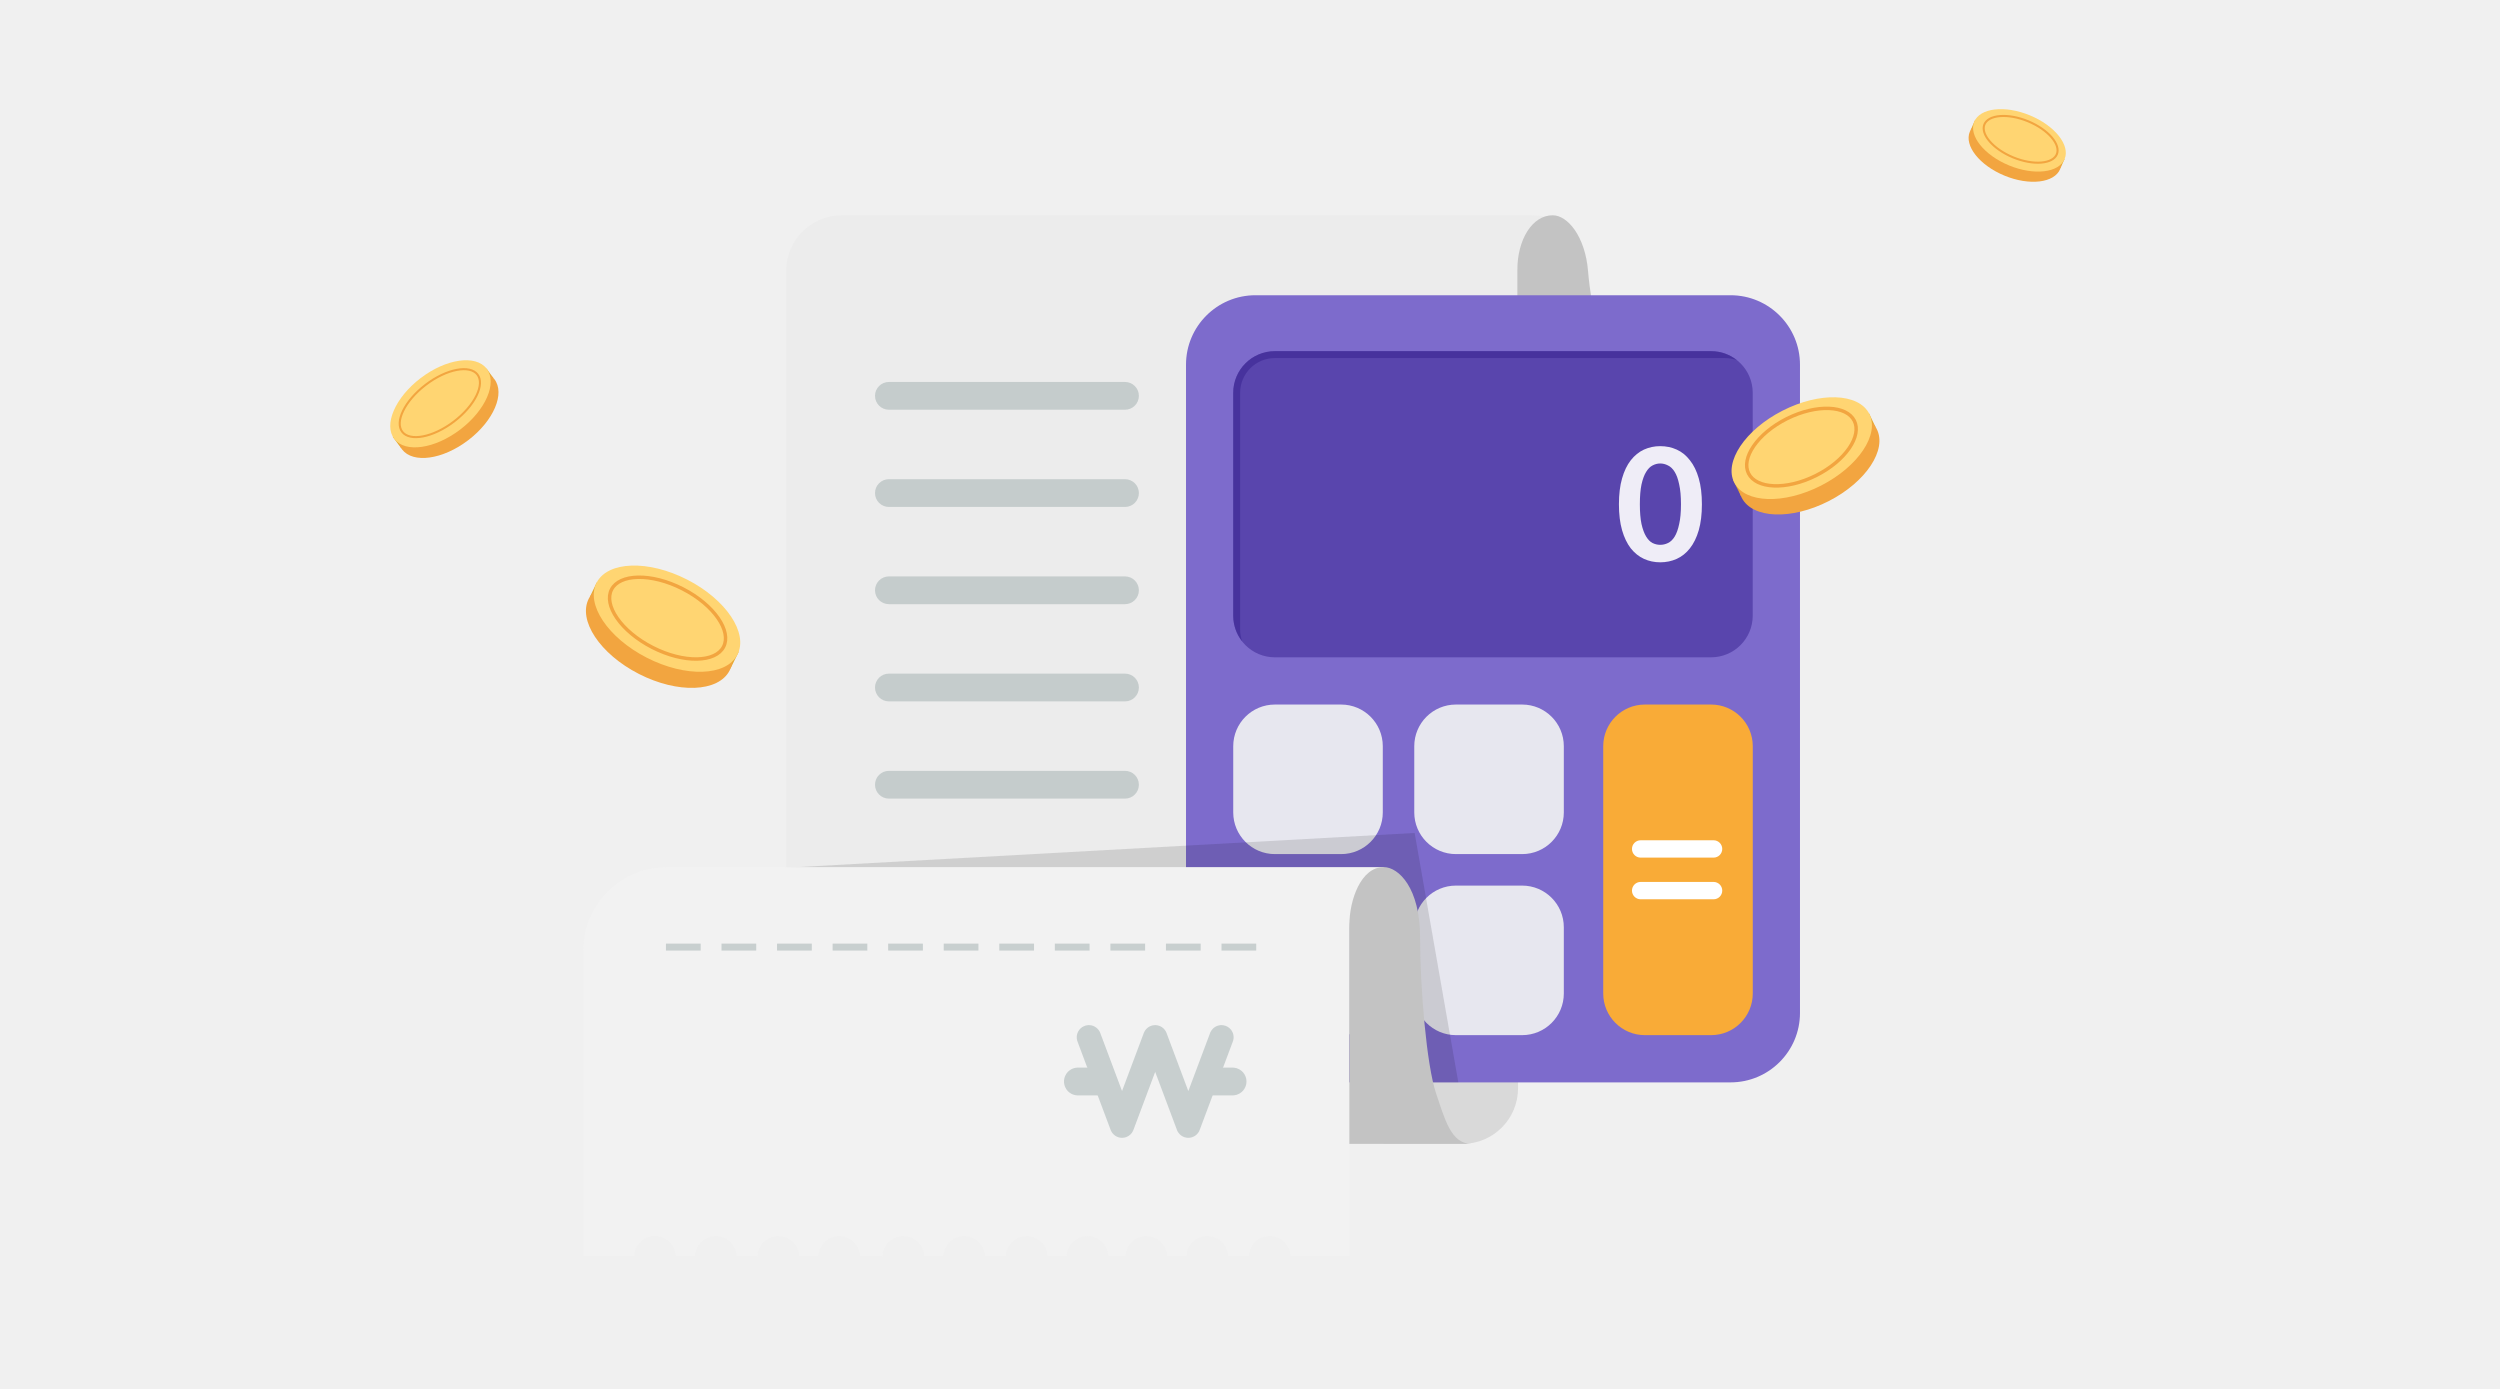
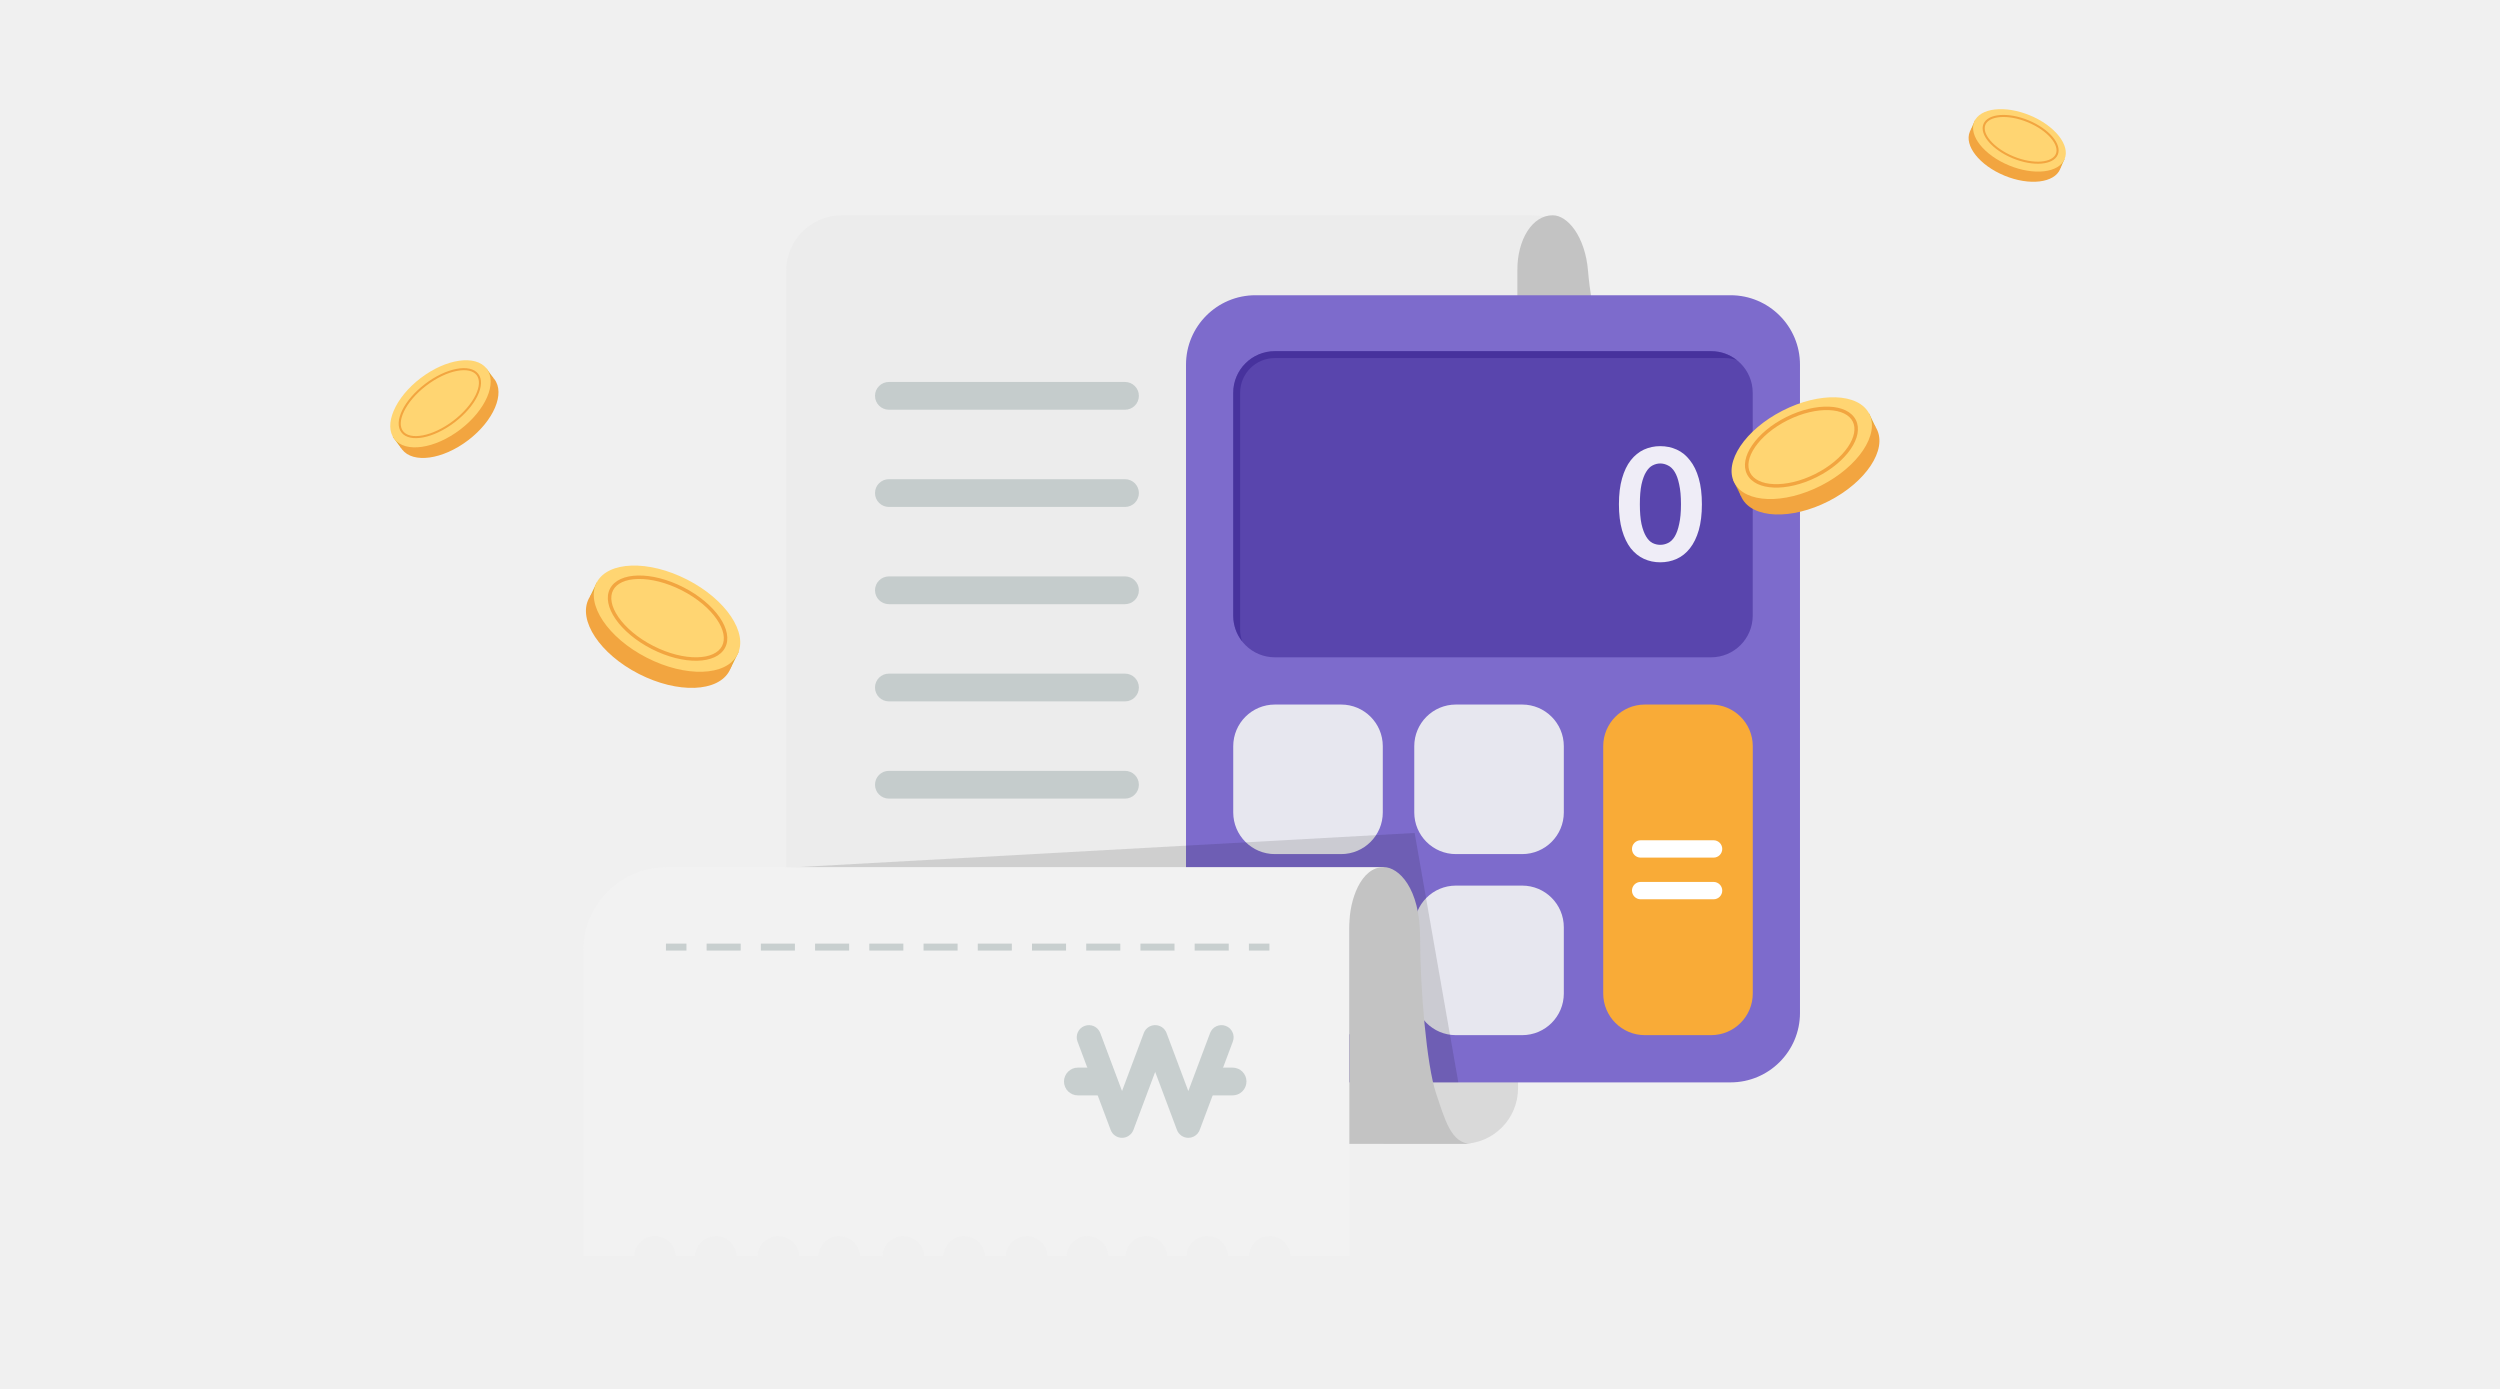
<svg xmlns="http://www.w3.org/2000/svg" width="360" height="200" viewBox="0 0 360 200" fill="none">
-   <path fill-rule="evenodd" clip-rule="evenodd" d="M113.215 39.002C113.215 34.584 116.797 31.002 121.215 31.002H218.477H218.595H220.659C222.082 31.002 223.418 31.373 224.575 32.024C224.241 31.921 223.909 31.87 223.586 31.87C220.616 31.869 218.495 36.209 218.495 38.812V56.599H218.595V156.719C218.595 161.137 215.013 164.719 210.595 164.719H113.215V39.002ZM228.659 39.045V39.002C228.659 37.728 228.362 36.523 227.832 35.454C228.232 36.43 228.527 37.621 228.659 39.045Z" fill="#ECECEC" />
-   <mask id="mask0_472_63920" style="mask-type:alpha" maskUnits="userSpaceOnUse" x="113" y="31" width="106" height="134">
+   <path fill-rule="evenodd" clip-rule="evenodd" d="M113.216 39.002C113.216 34.583 116.797 31.002 121.216 31.002H218.477H218.595H220.66C222.082 31.002 223.418 31.373 224.575 32.024C224.242 31.92 223.909 31.87 223.586 31.87C220.616 31.868 218.495 36.208 218.495 38.811V56.598H218.595V156.718C218.595 161.137 215.013 164.718 210.595 164.718H113.216V39.002ZM228.66 39.045V39.002C228.66 37.727 228.362 36.523 227.832 35.454C228.233 36.43 228.527 37.621 228.66 39.045Z" fill="#ECECEC" />
+   <mask id="mask0_4608_44940" style="mask-type:alpha" maskUnits="userSpaceOnUse" x="113" y="31" width="106" height="134">
    <path d="M113.219 39C113.219 34.582 116.8 31 121.219 31H218.598V156.717C218.598 161.135 215.016 164.717 210.598 164.717H113.219V39Z" fill="#D9D9D9" />
  </mask>
-   <g mask="url(#mask0_472_63920)">
+   <g mask="url(#mask0_4608_44940)">
    <g style="mix-blend-mode:multiply">
-       <rect x="199.234" y="148.855" width="19.75" height="15.859" fill="black" fill-opacity="0.08" />
+       <path d="M199.234 148.855H218.984V164.715H199.234V148.855Z" fill="black" fill-opacity="0.08" />
    </g>
  </g>
-   <rect x="126" y="55.002" width="38" height="4" rx="2" fill="#ACB8B8" fill-opacity="0.6" />
-   <rect x="126" y="69.002" width="38" height="4" rx="2" fill="#ACB8B8" fill-opacity="0.6" />
-   <rect x="126" y="83.002" width="38" height="4" rx="2" fill="#ACB8B8" fill-opacity="0.6" />
-   <rect x="126" y="97.001" width="38" height="4" rx="2" fill="#ACB8B8" fill-opacity="0.6" />
-   <rect x="126" y="111.001" width="38" height="4" rx="2" fill="#ACB8B8" fill-opacity="0.6" />
+   <path d="M126 57.002C126 55.897 126.895 55.002 128 55.002H162C163.105 55.002 164 55.897 164 57.002C164 58.106 163.105 59.002 162 59.002H128C126.895 59.002 126 58.106 126 57.002Z" fill="#ACB8B8" fill-opacity="0.6" />
+   <path d="M126 71.001C126 69.897 126.895 69.001 128 69.001H162C163.105 69.001 164 69.897 164 71.001C164 72.106 163.105 73.001 162 73.001H128C126.895 73.001 126 72.106 126 71.001Z" fill="#ACB8B8" fill-opacity="0.6" />
+   <path d="M126 85.001C126 83.897 126.895 83.001 128 83.001H162C163.105 83.001 164 83.897 164 85.001C164 86.106 163.105 87.001 162 87.001H128C126.895 87.001 126 86.106 126 85.001Z" fill="#ACB8B8" fill-opacity="0.6" />
+   <path d="M126 99.001C126 97.897 126.895 97.001 128 97.001H162C163.105 97.001 164 97.897 164 99.001C164 100.106 163.105 101.001 162 101.001H128C126.895 101.001 126 100.106 126 99.001Z" fill="#ACB8B8" fill-opacity="0.6" />
+   <path d="M126 113.001C126 111.897 126.895 111.001 128 111.001H162C163.105 111.001 164 111.897 164 113.001C164 114.106 163.105 115.001 162 115.001H128C126.895 115.001 126 114.106 126 113.001Z" fill="#ACB8B8" fill-opacity="0.6" />
  <path d="M228.681 39.062C228.257 33.971 225.711 31 223.59 31C220.62 30.998 218.499 34.544 218.499 38.86V56.032H236.318C230.802 53.911 229.105 44.153 228.681 39.062Z" fill="#C3C3C3" />
-   <rect x="170.785" y="42.514" width="88.412" height="113.349" rx="10" fill="#7D6BCC" />
-   <rect opacity="0.5" x="177.582" y="50.565" width="74.811" height="44.09" rx="6" fill="#35208E" />
-   <path opacity="0.5" fill-rule="evenodd" clip-rule="evenodd" d="M183.582 50.565C180.268 50.565 177.582 53.251 177.582 56.565V88.654C177.582 90.072 178.074 91.375 178.896 92.401C178.693 91.858 178.582 91.269 178.582 90.654V56.565C178.582 53.803 180.821 51.565 183.582 51.565H248.393C249.007 51.565 249.596 51.675 250.14 51.878C249.113 51.056 247.81 50.565 246.393 50.565H183.582Z" fill="#35208E" />
-   <rect x="177.586" y="101.454" width="21.536" height="21.536" rx="6" fill="#E7E7EF" />
-   <rect x="177.586" y="127.525" width="21.536" height="21.536" rx="6" fill="#E7E7EF" />
-   <rect x="203.654" y="101.454" width="21.536" height="21.536" rx="6" fill="#E7E7EF" />
-   <rect x="203.654" y="127.525" width="21.536" height="21.536" rx="6" fill="#E7E7EF" />
-   <rect x="230.864" y="101.454" width="21.536" height="47.607" rx="6" fill="#F9AB37" />
-   <rect x="235.004" y="120.998" width="13" height="2.5" rx="1.25" fill="white" />
-   <rect x="235.004" y="126.998" width="13" height="2.5" rx="1.25" fill="white" />
-   <path d="M245.074 72.62C245.074 71.174 244.923 69.93 244.622 68.889C244.32 67.833 243.897 66.965 243.351 66.285C242.82 65.591 242.189 65.078 241.457 64.745C240.725 64.412 239.929 64.246 239.068 64.246C238.235 64.246 237.453 64.412 236.721 64.745C236.003 65.078 235.372 65.591 234.827 66.285C234.296 66.965 233.879 67.833 233.578 68.889C233.277 69.93 233.126 71.174 233.126 72.62C233.126 74.052 233.277 75.296 233.578 76.352C233.879 77.393 234.296 78.261 234.827 78.955C235.372 79.635 236.003 80.141 236.721 80.474C237.453 80.806 238.235 80.973 239.068 80.973C239.929 80.973 240.725 80.806 241.457 80.474C242.189 80.141 242.82 79.635 243.351 78.955C243.897 78.261 244.32 77.393 244.622 76.352C244.923 75.296 245.074 74.052 245.074 72.62ZM242.06 72.62C242.06 73.763 241.974 74.71 241.801 75.462C241.644 76.214 241.428 76.815 241.156 77.263C240.883 77.711 240.56 78.022 240.187 78.196C239.828 78.369 239.455 78.456 239.068 78.456C238.694 78.456 238.328 78.369 237.97 78.196C237.625 78.022 237.317 77.711 237.044 77.263C236.771 76.815 236.549 76.214 236.377 75.462C236.219 74.71 236.14 73.763 236.14 72.62C236.14 71.463 236.219 70.509 236.377 69.757C236.549 68.99 236.771 68.39 237.044 67.956C237.317 67.507 237.625 67.197 237.97 67.023C238.328 66.835 238.694 66.741 239.068 66.741C239.455 66.741 239.828 66.835 240.187 67.023C240.56 67.197 240.883 67.507 241.156 67.956C241.428 68.39 241.644 68.99 241.801 69.757C241.974 70.509 242.06 71.463 242.06 72.62Z" fill="white" fill-opacity="0.9" />
+   <path d="M170.785 52.514C170.785 46.991 175.262 42.514 180.785 42.514H249.197C254.72 42.514 259.197 46.991 259.197 52.514V145.863C259.197 151.386 254.72 155.863 249.197 155.863H180.785C175.262 155.863 170.785 151.386 170.785 145.863V52.514Z" fill="#7D6BCC" />
+   <path opacity="0.5" d="M177.582 56.565C177.582 53.251 180.268 50.565 183.582 50.565H246.392C249.706 50.565 252.392 53.251 252.392 56.565V88.654C252.392 91.968 249.706 94.654 246.392 94.654H183.582C180.268 94.654 177.582 91.968 177.582 88.654V56.565Z" fill="#35208E" />
+   <path opacity="0.5" fill-rule="evenodd" clip-rule="evenodd" d="M183.582 50.565C180.268 50.565 177.582 53.251 177.582 56.565V88.654C177.582 90.072 178.073 91.375 178.896 92.401C178.693 91.858 178.582 91.269 178.582 90.654V56.565C178.582 53.803 180.82 51.565 183.582 51.565H248.392C249.007 51.565 249.596 51.675 250.14 51.878C249.113 51.056 247.81 50.565 246.392 50.565H183.582Z" fill="#35208E" />
+   <path d="M177.586 107.454C177.586 104.14 180.272 101.454 183.586 101.454H193.122C196.436 101.454 199.122 104.14 199.122 107.454V116.99C199.122 120.304 196.436 122.99 193.122 122.99H183.586C180.272 122.99 177.586 120.304 177.586 116.99V107.454Z" fill="#E7E7EF" />
+   <path d="M177.586 133.526C177.586 130.212 180.272 127.526 183.586 127.526H193.122C196.436 127.526 199.122 130.212 199.122 133.526V143.062C199.122 146.376 196.436 149.062 193.122 149.062H183.586C180.272 149.062 177.586 146.376 177.586 143.062V133.526Z" fill="#E7E7EF" />
+   <path d="M203.654 107.454C203.654 104.14 206.34 101.454 209.654 101.454H219.19C222.504 101.454 225.19 104.14 225.19 107.454V116.99C225.19 120.304 222.504 122.99 219.19 122.99H209.654C206.34 122.99 203.654 120.304 203.654 116.99V107.454Z" fill="#E7E7EF" />
+   <path d="M203.654 133.526C203.654 130.212 206.34 127.526 209.654 127.526H219.19C222.504 127.526 225.19 130.212 225.19 133.526V143.062C225.19 146.376 222.504 149.062 219.19 149.062H209.654C206.34 149.062 203.654 146.376 203.654 143.062V133.526Z" fill="#E7E7EF" />
+   <path d="M230.863 107.454C230.863 104.14 233.55 101.454 236.863 101.454H246.4C249.713 101.454 252.4 104.14 252.4 107.454V143.061C252.4 146.375 249.713 149.061 246.4 149.061H236.863C233.55 149.061 230.863 146.375 230.863 143.061V107.454Z" fill="#F9AB37" />
+   <path d="M235.004 122.248C235.004 121.558 235.563 120.998 236.254 120.998H246.754C247.444 120.998 248.004 121.558 248.004 122.248C248.004 122.938 247.444 123.498 246.754 123.498H236.254C235.563 123.498 235.004 122.938 235.004 122.248Z" fill="white" />
+   <path d="M235.004 128.248C235.004 127.558 235.563 126.998 236.254 126.998H246.754C247.444 126.998 248.004 127.558 248.004 128.248C248.004 128.938 247.444 129.498 246.754 129.498H236.254C235.563 129.498 235.004 128.938 235.004 128.248Z" fill="white" />
+   <path d="M245.073 72.62C245.073 71.174 244.923 69.93 244.621 68.888C244.32 67.832 243.897 66.965 243.351 66.285C242.82 65.591 242.189 65.077 241.457 64.745C240.725 64.412 239.928 64.246 239.067 64.246C238.235 64.246 237.453 64.412 236.721 64.745C236.003 65.077 235.372 65.591 234.826 66.285C234.295 66.965 233.879 67.832 233.578 68.888C233.276 69.93 233.126 71.174 233.126 72.62C233.126 74.052 233.276 75.296 233.578 76.351C233.879 77.393 234.295 78.26 234.826 78.955C235.372 79.634 236.003 80.141 236.721 80.473C237.453 80.806 238.235 80.972 239.067 80.972C239.928 80.972 240.725 80.806 241.457 80.473C242.189 80.141 242.82 79.634 243.351 78.955C243.897 78.26 244.32 77.393 244.621 76.351C244.923 75.296 245.073 74.052 245.073 72.62ZM242.06 72.62C242.06 73.762 241.973 74.71 241.801 75.462C241.643 76.214 241.428 76.814 241.155 77.263C240.883 77.711 240.56 78.022 240.187 78.195C239.828 78.369 239.455 78.456 239.067 78.456C238.694 78.456 238.328 78.369 237.969 78.195C237.625 78.022 237.316 77.711 237.044 77.263C236.771 76.814 236.549 76.214 236.376 75.462C236.218 74.71 236.14 73.762 236.14 72.62C236.14 71.463 236.218 70.508 236.376 69.756C236.549 68.99 236.771 68.389 237.044 67.955C237.316 67.507 237.625 67.196 237.969 67.022C238.328 66.835 238.694 66.74 239.067 66.74C239.455 66.74 239.828 66.835 240.187 67.022C240.56 67.196 240.883 67.507 241.155 67.955C241.428 68.389 241.643 68.99 241.801 69.756C241.973 70.508 242.06 71.463 242.06 72.62Z" fill="white" fill-opacity="0.9" />
  <g style="mix-blend-mode:multiply">
-     <path d="M113 155.724L209.998 155.87L203.708 119.949L113 124.967L113 155.724Z" fill="#CCCCCC" fill-opacity="0.6" />
+     <path d="M113 155.724L209.999 155.87L203.708 119.949L113 124.967L113 155.724Z" fill="#CCCCCC" fill-opacity="0.6" />
  </g>
-   <path fill-rule="evenodd" clip-rule="evenodd" d="M84 136.869C84 130.242 89.373 124.869 96 124.869H194.693V124.869H199.238V126.543C195.634 126.679 194.452 131.236 194.312 133.532V164.724H194.312V180.869H185.841C185.771 179.274 184.456 178.002 182.844 178.002C181.231 178.002 179.916 179.274 179.847 180.869H176.841C176.771 179.274 175.456 178.002 173.844 178.002C172.231 178.002 170.916 179.274 170.847 180.869H168.075C168.006 179.274 166.69 178.002 165.078 178.002C163.466 178.002 162.151 179.274 162.081 180.869H159.606C159.537 179.274 158.222 178.002 156.609 178.002C154.997 178.002 153.682 179.274 153.612 180.869H150.841C150.771 179.274 149.456 178.002 147.844 178.002C146.231 178.002 144.916 179.274 144.847 180.869H141.841C141.771 179.274 140.456 178.002 138.844 178.002C137.231 178.002 135.916 179.274 135.847 180.869H133.075C133.006 179.274 131.69 178.002 130.078 178.002C128.466 178.002 127.151 179.274 127.081 180.869H123.841C123.771 179.274 122.456 178.002 120.844 178.002C119.231 178.002 117.916 179.274 117.847 180.869H115.075C115.006 179.274 113.69 178.002 112.078 178.002C110.466 178.002 109.151 179.274 109.081 180.869H106.075C106.006 179.274 104.69 178.002 103.078 178.002C101.466 178.002 100.151 179.274 100.081 180.869H97.31C97.24 179.274 95.925 178.002 94.312 178.002C92.7 178.002 91.385 179.274 91.315 180.869H84V136.869Z" fill="#F2F2F2" />
-   <path d="M204.494 135.03C204.494 127.817 201.379 124.885 199.275 124.862C195.937 124.827 194.312 129.699 194.312 133.149L194.312 164.717H211.9C208.945 164.717 208.072 161.204 206.798 157.454C205.426 153.416 204.494 142.242 204.494 135.03Z" fill="#C3C3C3" />
-   <path d="M96.397 136.381H182.295" stroke="#ACB8B8" stroke-opacity="0.6" stroke-linecap="square" stroke-dasharray="4 4" />
+   <path fill-rule="evenodd" clip-rule="evenodd" d="M84 136.869C84 130.241 89.373 124.869 96 124.869H194.693L199.238 124.869V126.543C195.634 126.678 194.452 131.236 194.312 133.532V164.723L194.312 180.869H185.841C185.771 179.273 184.456 178.001 182.844 178.001C181.231 178.001 179.916 179.273 179.847 180.869H176.841C176.771 179.273 175.456 178.001 173.844 178.001C172.231 178.001 170.916 179.273 170.847 180.869H168.075C168.006 179.273 166.69 178.001 165.078 178.001C163.466 178.001 162.151 179.273 162.081 180.869H159.606C159.537 179.273 158.222 178.001 156.609 178.001C154.997 178.001 153.682 179.273 153.612 180.869H150.841C150.771 179.273 149.456 178.001 147.844 178.001C146.231 178.001 144.916 179.273 144.847 180.869H141.841C141.771 179.273 140.456 178.001 138.844 178.001C137.231 178.001 135.916 179.273 135.847 180.869H133.075C133.006 179.273 131.69 178.001 130.078 178.001C128.466 178.001 127.151 179.273 127.081 180.869H123.841C123.771 179.273 122.456 178.001 120.844 178.001C119.231 178.001 117.916 179.273 117.847 180.869H115.075C115.006 179.273 113.69 178.001 112.078 178.001C110.466 178.001 109.151 179.273 109.081 180.869H106.075C106.006 179.273 104.69 178.001 103.078 178.001C101.466 178.001 100.151 179.273 100.081 180.869H97.31C97.24 179.273 95.925 178.001 94.312 178.001C92.7 178.001 91.385 179.273 91.315 180.869H84V136.869Z" fill="#F2F2F2" />
+   <path d="M204.495 135.029C204.495 127.817 201.379 124.884 199.275 124.862C195.938 124.826 194.312 129.699 194.312 133.149L194.312 164.717H211.9C208.945 164.717 208.072 161.203 206.798 157.454C205.426 153.415 204.495 142.242 204.495 135.029Z" fill="#C3C3C3" />
+   <path fill-rule="evenodd" clip-rule="evenodd" d="M95.897 135.881H98.85V136.881H95.897V135.881ZM101.754 135.881H106.659V136.881H101.754V135.881ZM109.563 135.881H114.467V136.881H109.563V135.881ZM117.372 135.881H122.276V136.881H117.372V135.881ZM125.181 135.881H130.085V136.881H125.181V135.881ZM132.99 135.881H137.894V136.881H132.99V135.881ZM140.798 135.881H145.703V136.881H140.798V135.881ZM148.607 135.881H153.512V136.881H148.607V135.881ZM156.416 135.881H161.321V136.881H156.416V135.881ZM164.225 135.881H169.129V136.881H164.225V135.881ZM172.034 135.881H176.938V136.881H172.034V135.881ZM179.843 135.881H182.795V136.881H179.843V135.881Z" fill="#ACB8B8" fill-opacity="0.6" />
  <g opacity="0.6">
-     <path d="M156.799 149.368L161.572 162.096L166.345 149.368L171.118 162.096L175.891 149.368" stroke="#ACB8B8" stroke-width="3.5" stroke-linecap="round" stroke-linejoin="round" />
-     <path d="M155.215 155.736L158.397 155.736" stroke="#ACB8B8" stroke-width="4" stroke-linecap="round" stroke-linejoin="round" />
-     <path d="M174.31 155.736L177.492 155.736" stroke="#ACB8B8" stroke-width="4" stroke-linecap="round" stroke-linejoin="round" />
+     <path fill-rule="evenodd" clip-rule="evenodd" d="M156.185 147.73C157.09 147.39 158.099 147.849 158.438 148.754L161.572 157.112L164.707 148.754C164.963 148.071 165.616 147.618 166.345 147.618C167.075 147.618 167.728 148.071 167.984 148.754L171.118 157.112L174.253 148.754C174.592 147.849 175.601 147.39 176.506 147.73C177.411 148.069 177.869 149.078 177.53 149.983L172.757 162.71C172.501 163.394 171.848 163.846 171.118 163.846C170.389 163.846 169.736 163.394 169.48 162.71L166.345 154.352L163.211 162.71C162.955 163.394 162.302 163.846 161.572 163.846C160.843 163.846 160.19 163.394 159.934 162.71L155.161 149.983C154.821 149.078 155.28 148.069 156.185 147.73Z" fill="#ACB8B8" />
+     <path fill-rule="evenodd" clip-rule="evenodd" d="M153.215 155.736C153.215 154.632 154.111 153.736 155.215 153.736L158.397 153.736C159.502 153.736 160.397 154.632 160.397 155.736C160.397 156.841 159.502 157.736 158.397 157.736L155.215 157.736C154.111 157.736 153.215 156.841 153.215 155.736Z" fill="#ACB8B8" />
+     <path fill-rule="evenodd" clip-rule="evenodd" d="M172.31 155.736C172.31 154.632 173.205 153.736 174.31 153.736L177.492 153.736C178.596 153.736 179.492 154.632 179.492 155.736C179.492 156.841 178.596 157.736 177.492 157.736L174.31 157.736C173.205 157.736 172.31 156.841 172.31 155.736Z" fill="#ACB8B8" />
  </g>
-   <path d="M250.697 71.42L249.55 69.087L269.148 59.544L270.091 61.511L250.697 71.42Z" fill="#E5A932" />
-   <ellipse cx="10.89" cy="6.131" rx="10.89" ry="6.131" transform="matrix(0.891753 -0.456419 0.459002 0.886433 248.001 66.2568)" fill="#F2A540" />
-   <ellipse cx="10.89" cy="6.076" rx="10.89" ry="6.076" transform="matrix(0.891753 -0.456418 0.459003 0.886433 246.951 64.1182)" fill="#FFD572" />
-   <path d="M267.017 60.586C267.561 61.663 267.285 63.081 266.285 64.539C265.291 65.989 263.613 67.425 261.48 68.49C259.347 69.554 257.186 70.035 255.423 69.961C253.65 69.888 252.34 69.261 251.796 68.184C251.252 67.107 251.529 65.689 252.528 64.231C253.522 62.781 255.201 61.345 257.333 60.281C259.466 59.216 261.627 58.735 263.391 58.809C265.164 58.882 266.473 59.508 267.017 60.586Z" fill="#FFD572" stroke="#F2A540" stroke-width="0.5" />
-   <path d="M105.189 96.272L106.386 93.837L85.932 83.877L84.948 85.929L105.189 96.272Z" fill="#E5A932" />
-   <ellipse cx="11.365" cy="6.399" rx="11.365" ry="6.399" transform="matrix(-0.891753 -0.456419 -0.459002 0.886433 108.001 90.8848)" fill="#F2A540" />
-   <ellipse cx="11.365" cy="6.342" rx="11.365" ry="6.342" transform="matrix(-0.891753 -0.456418 -0.459003 0.886433 109.094 88.6543)" fill="#FFD572" />
-   <path d="M88.062 84.883C87.49 85.987 87.786 87.468 88.849 89.007C89.906 90.538 91.687 92.07 93.947 93.227C96.207 94.383 98.495 94.934 100.362 94.9C102.241 94.866 103.625 94.245 104.197 93.141C104.768 92.036 104.472 90.556 103.409 89.016C102.352 87.486 100.572 85.953 98.312 84.797C96.052 83.64 93.763 83.089 91.896 83.124C90.018 83.158 88.634 83.778 88.062 84.883Z" fill="#FFD572" stroke="#F2A540" stroke-width="0.5" />
-   <path d="M57.761 64.526L56.568 62.922L70.056 53.078L71.044 54.434L57.761 64.526Z" fill="#E5A932" />
-   <ellipse cx="8.356" cy="4.716" rx="8.356" ry="4.716" transform="matrix(0.794839 -0.606516 0.61222 0.790922 55.0112 60.9941)" fill="#F2A540" />
-   <ellipse cx="8.356" cy="4.673" rx="8.356" ry="4.673" transform="matrix(0.794839 -0.606516 0.61222 0.790922 53.9248 59.5195)" fill="#FFD572" />
-   <path d="M68.748 53.924C69.284 54.617 69.229 55.708 68.622 56.955C68.02 58.193 66.893 59.539 65.38 60.694C63.867 61.848 62.267 62.582 60.907 62.842C59.537 63.103 58.461 62.876 57.925 62.183C57.388 61.49 57.444 60.399 58.051 59.152C58.653 57.914 59.78 56.567 61.293 55.413C62.805 54.258 64.406 53.524 65.766 53.265C67.136 53.004 68.212 53.231 68.748 53.924Z" fill="#FFD572" stroke="#F2A540" stroke-width="0.3" />
-   <path d="M283.754 18.777L284.426 17.244L297.297 22.904L296.721 24.184L283.754 18.777Z" fill="#E5A932" />
-   <ellipse cx="7.006" cy="3.961" rx="7.006" ry="3.961" transform="matrix(0.92878 0.383564 -0.382747 0.91856 285.169 15.3271)" fill="#F2A540" />
-   <ellipse cx="7.006" cy="3.925" rx="7.006" ry="3.925" transform="matrix(0.928781 0.383563 -0.382748 0.918559 285.795 13.9209)" fill="#FFD572" />
-   <path d="M296.183 22.216C295.9 22.893 295.091 23.317 293.936 23.411C292.79 23.503 291.349 23.263 289.889 22.66C288.428 22.057 287.239 21.211 286.496 20.338C285.746 19.459 285.476 18.588 285.758 17.911C286.04 17.234 286.85 16.809 288.005 16.716C289.151 16.623 290.592 16.864 292.052 17.467C293.513 18.07 294.701 18.916 295.445 19.789C296.195 20.668 296.465 21.539 296.183 22.216Z" fill="#FFD572" stroke="#F2A540" stroke-width="0.3" />
+   <path d="M250.697 71.42L249.551 69.087L269.149 59.544L270.092 61.511L250.697 71.42Z" fill="#E5A932" />
+   <path d="M270.237 61.751C271.792 64.753 268.704 69.412 263.341 72.157C257.978 74.902 252.37 74.694 250.816 71.692C249.261 68.69 252.349 64.032 257.712 61.287C263.075 58.542 268.683 58.75 270.237 61.751Z" fill="#F2A540" />
+   <path d="M269.162 59.564C270.703 62.539 267.604 67.176 262.24 69.921C256.877 72.666 251.281 72.479 249.741 69.504C248.2 66.53 251.299 61.893 256.662 59.148C262.025 56.403 267.622 56.589 269.162 59.564Z" fill="#FFD572" />
+   <path d="M267.241 60.474C268.449 62.864 265.919 66.552 261.593 68.712C257.266 70.872 252.779 70.686 251.572 68.296C250.365 65.906 252.894 62.218 257.221 60.058C261.548 57.898 266.034 58.084 267.241 60.474Z" fill="#FFD572" />
+   <path fill-rule="evenodd" clip-rule="evenodd" d="M266.078 64.398C267.055 62.974 267.278 61.657 266.793 60.698C266.308 59.738 265.113 59.13 263.38 59.058C261.667 58.986 259.548 59.454 257.446 60.503C255.344 61.553 253.701 62.963 252.736 64.371C251.759 65.796 251.535 67.113 252.02 68.072C252.505 69.032 253.701 69.64 255.433 69.712C257.146 69.783 259.266 69.316 261.367 68.267C263.469 67.218 265.112 65.807 266.078 64.398ZM261.593 68.712C265.919 66.552 268.449 62.864 267.241 60.474C266.034 58.084 261.548 57.898 257.221 60.058C252.894 62.218 250.365 65.906 251.572 68.296C252.779 70.686 257.266 70.872 261.593 68.712Z" fill="#F2A540" />
+   <path d="M105.189 96.272L106.386 93.837L85.932 83.878L84.948 85.93L105.189 96.272Z" fill="#E5A932" />
+   <path d="M84.794 86.183C83.172 89.315 86.395 94.177 91.992 97.042C97.59 99.907 103.442 99.69 105.064 96.557C106.686 93.424 103.464 88.562 97.867 85.698C92.269 82.833 86.417 83.05 84.794 86.183Z" fill="#F2A540" />
+   <path d="M85.913 83.901C84.306 87.006 87.54 91.845 93.137 94.71C98.735 97.575 104.575 97.38 106.183 94.276C107.791 91.171 104.556 86.332 98.959 83.467C93.362 80.602 87.521 80.797 85.913 83.901Z" fill="#FFD572" />
+   <path d="M87.839 84.769C86.57 87.219 89.253 91.105 93.832 93.448C98.41 95.792 103.15 95.705 104.419 93.255C105.688 90.805 103.005 86.919 98.426 84.575C93.848 82.232 89.108 82.318 87.839 84.769Z" fill="#FFD572" />
+   <path fill-rule="evenodd" clip-rule="evenodd" d="M89.056 88.867C88.014 87.357 87.775 85.981 88.285 84.997C88.794 84.013 90.059 83.406 91.901 83.373C93.718 83.34 95.966 83.877 98.197 85.018C100.427 86.16 102.173 87.667 103.202 89.157C104.244 90.666 104.483 92.043 103.973 93.027C103.464 94.011 102.198 94.617 100.357 94.651C98.54 94.684 96.291 94.147 94.061 93.005C91.831 91.864 90.085 90.357 89.056 88.867ZM93.832 93.448C89.253 91.105 86.57 87.219 87.839 84.769C89.108 82.318 93.848 82.232 98.426 84.575C103.005 86.919 105.688 90.805 104.419 93.255C103.15 95.705 98.41 95.792 93.832 93.448Z" fill="#F2A540" />
+   <path d="M57.761 64.526L56.568 62.921L70.056 53.078L71.044 54.434L57.761 64.526Z" fill="#E5A932" />
+   <path d="M71.181 54.587C72.776 56.647 71.095 60.586 67.427 63.385C63.759 66.183 59.493 66.783 57.898 64.723C56.304 62.663 57.985 58.724 61.653 55.925C65.321 53.126 69.587 52.527 71.181 54.587Z" fill="#F2A540" />
+   <path d="M70.069 53.08C71.649 55.121 69.956 59.045 66.288 61.844C62.62 64.643 58.366 65.257 56.786 63.215C55.206 61.174 56.898 57.25 60.566 54.451C64.234 51.652 68.489 51.038 70.069 53.08Z" fill="#FFD572" />
+   <path d="M68.868 53.832C70.047 55.356 68.527 58.481 65.472 60.812C62.418 63.143 58.985 63.797 57.806 62.273C56.626 60.749 58.146 57.625 61.201 55.294C64.256 52.963 67.688 52.309 68.868 53.832Z" fill="#FFD572" />
+   <path fill-rule="evenodd" clip-rule="evenodd" d="M68.487 56.889C69.085 55.658 69.112 54.638 68.629 54.014C68.146 53.39 67.147 53.153 65.795 53.411C64.463 53.665 62.883 54.388 61.385 55.531C59.886 56.674 58.777 58.004 58.187 59.217C57.588 60.447 57.561 61.467 58.044 62.091C58.527 62.715 59.527 62.952 60.879 62.694C62.211 62.44 63.791 61.718 65.289 60.575C66.787 59.431 67.897 58.102 68.487 56.889ZM65.472 60.812C68.527 58.481 70.047 55.356 68.868 53.832C67.688 52.309 64.256 52.963 61.201 55.294C58.146 57.625 56.626 60.749 57.806 62.273C58.985 63.797 62.418 63.143 65.472 60.812Z" fill="#F2A540" />
+   <path d="M283.754 18.777L284.426 17.244L297.296 22.904L296.72 24.184L283.754 18.777Z" fill="#E5A932" />
+   <path d="M296.668 24.341C295.831 26.35 292.239 26.776 288.645 25.291C285.051 23.807 282.816 20.975 283.654 18.966C284.491 16.957 288.083 16.531 291.677 18.016C295.271 19.5 297.506 22.332 296.668 24.341Z" fill="#F2A540" />
+   <path d="M297.307 22.901C296.478 24.893 292.891 25.304 289.298 23.819C285.704 22.335 283.463 19.518 284.292 17.527C285.122 15.536 288.708 15.125 292.302 16.609C295.896 18.093 298.137 20.91 297.307 22.901Z" fill="#FFD572" />
+   <path d="M296.322 22.273C295.692 23.784 292.786 24.018 289.831 22.798C286.875 21.577 284.989 19.363 285.619 17.853C286.248 16.343 289.154 16.109 292.11 17.329C295.065 18.55 296.951 20.763 296.322 22.273Z" fill="#FFD572" />
+   <path fill-rule="evenodd" clip-rule="evenodd" d="M293.923 23.262C295.057 23.17 295.793 22.758 296.043 22.158C296.293 21.559 296.066 20.749 295.33 19.885C294.605 19.033 293.437 18.201 291.995 17.605C290.552 17.009 289.135 16.775 288.018 16.865C286.883 16.957 286.147 17.369 285.897 17.968C285.648 18.568 285.874 19.378 286.61 20.242C287.336 21.093 288.503 21.926 289.946 22.522C291.388 23.118 292.805 23.352 293.923 23.262ZM289.831 22.798C292.786 24.018 295.692 23.784 296.322 22.273C296.951 20.763 295.065 18.55 292.11 17.329C289.154 16.109 286.248 16.343 285.619 17.853C284.989 19.363 286.875 21.577 289.831 22.798Z" fill="#F2A540" />
</svg>
